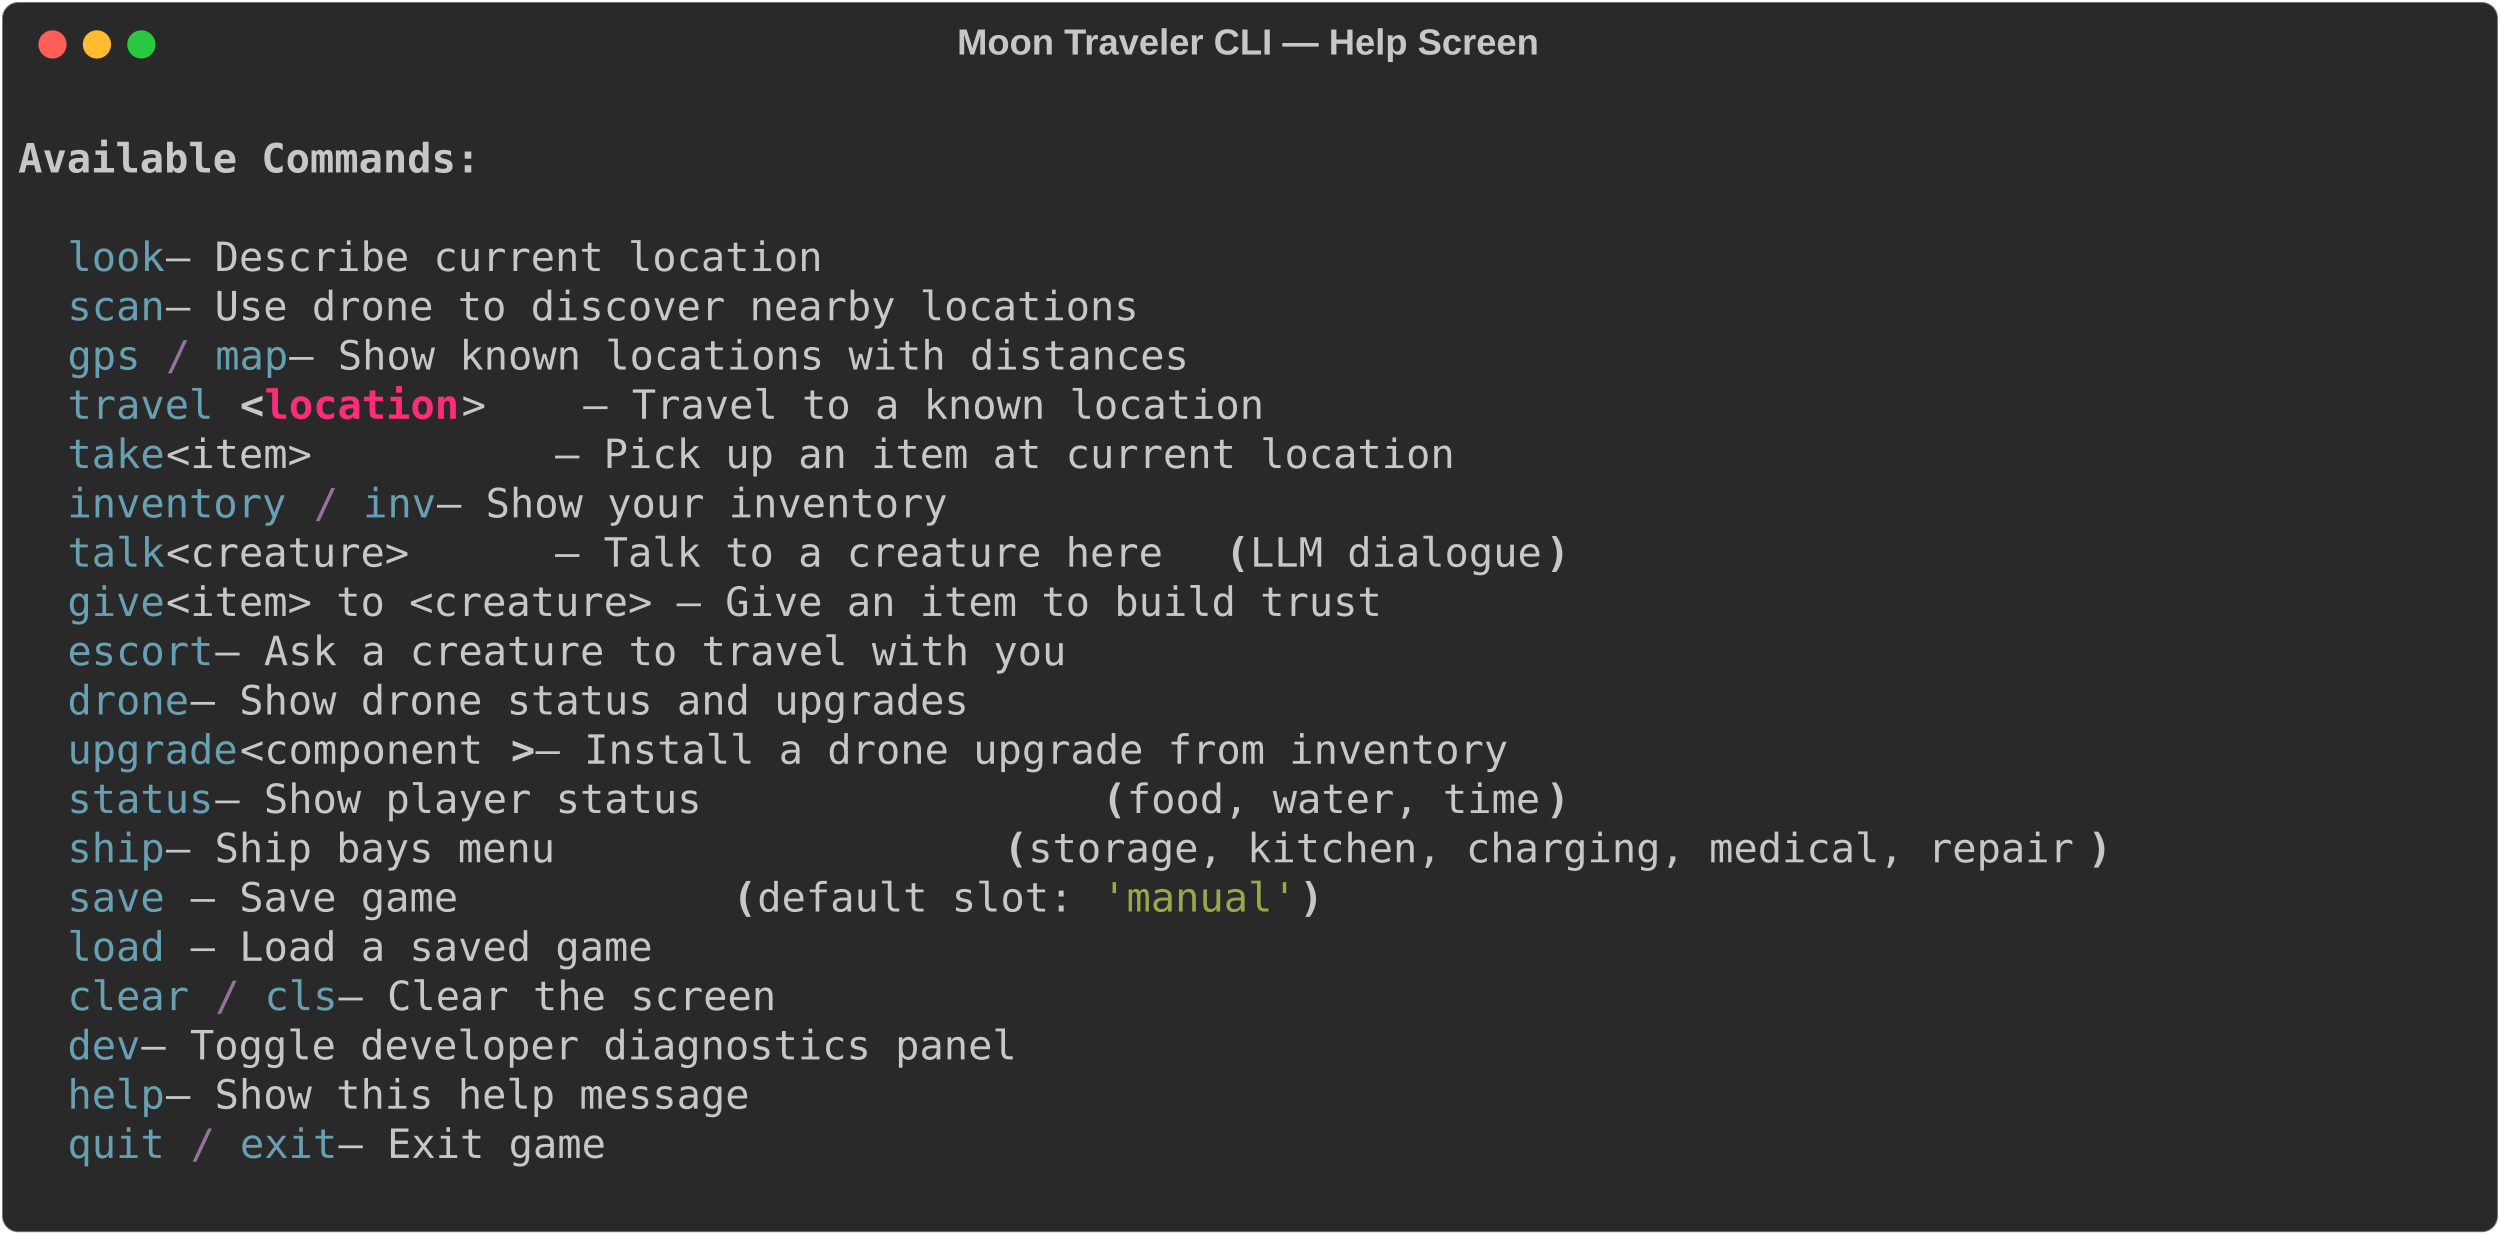
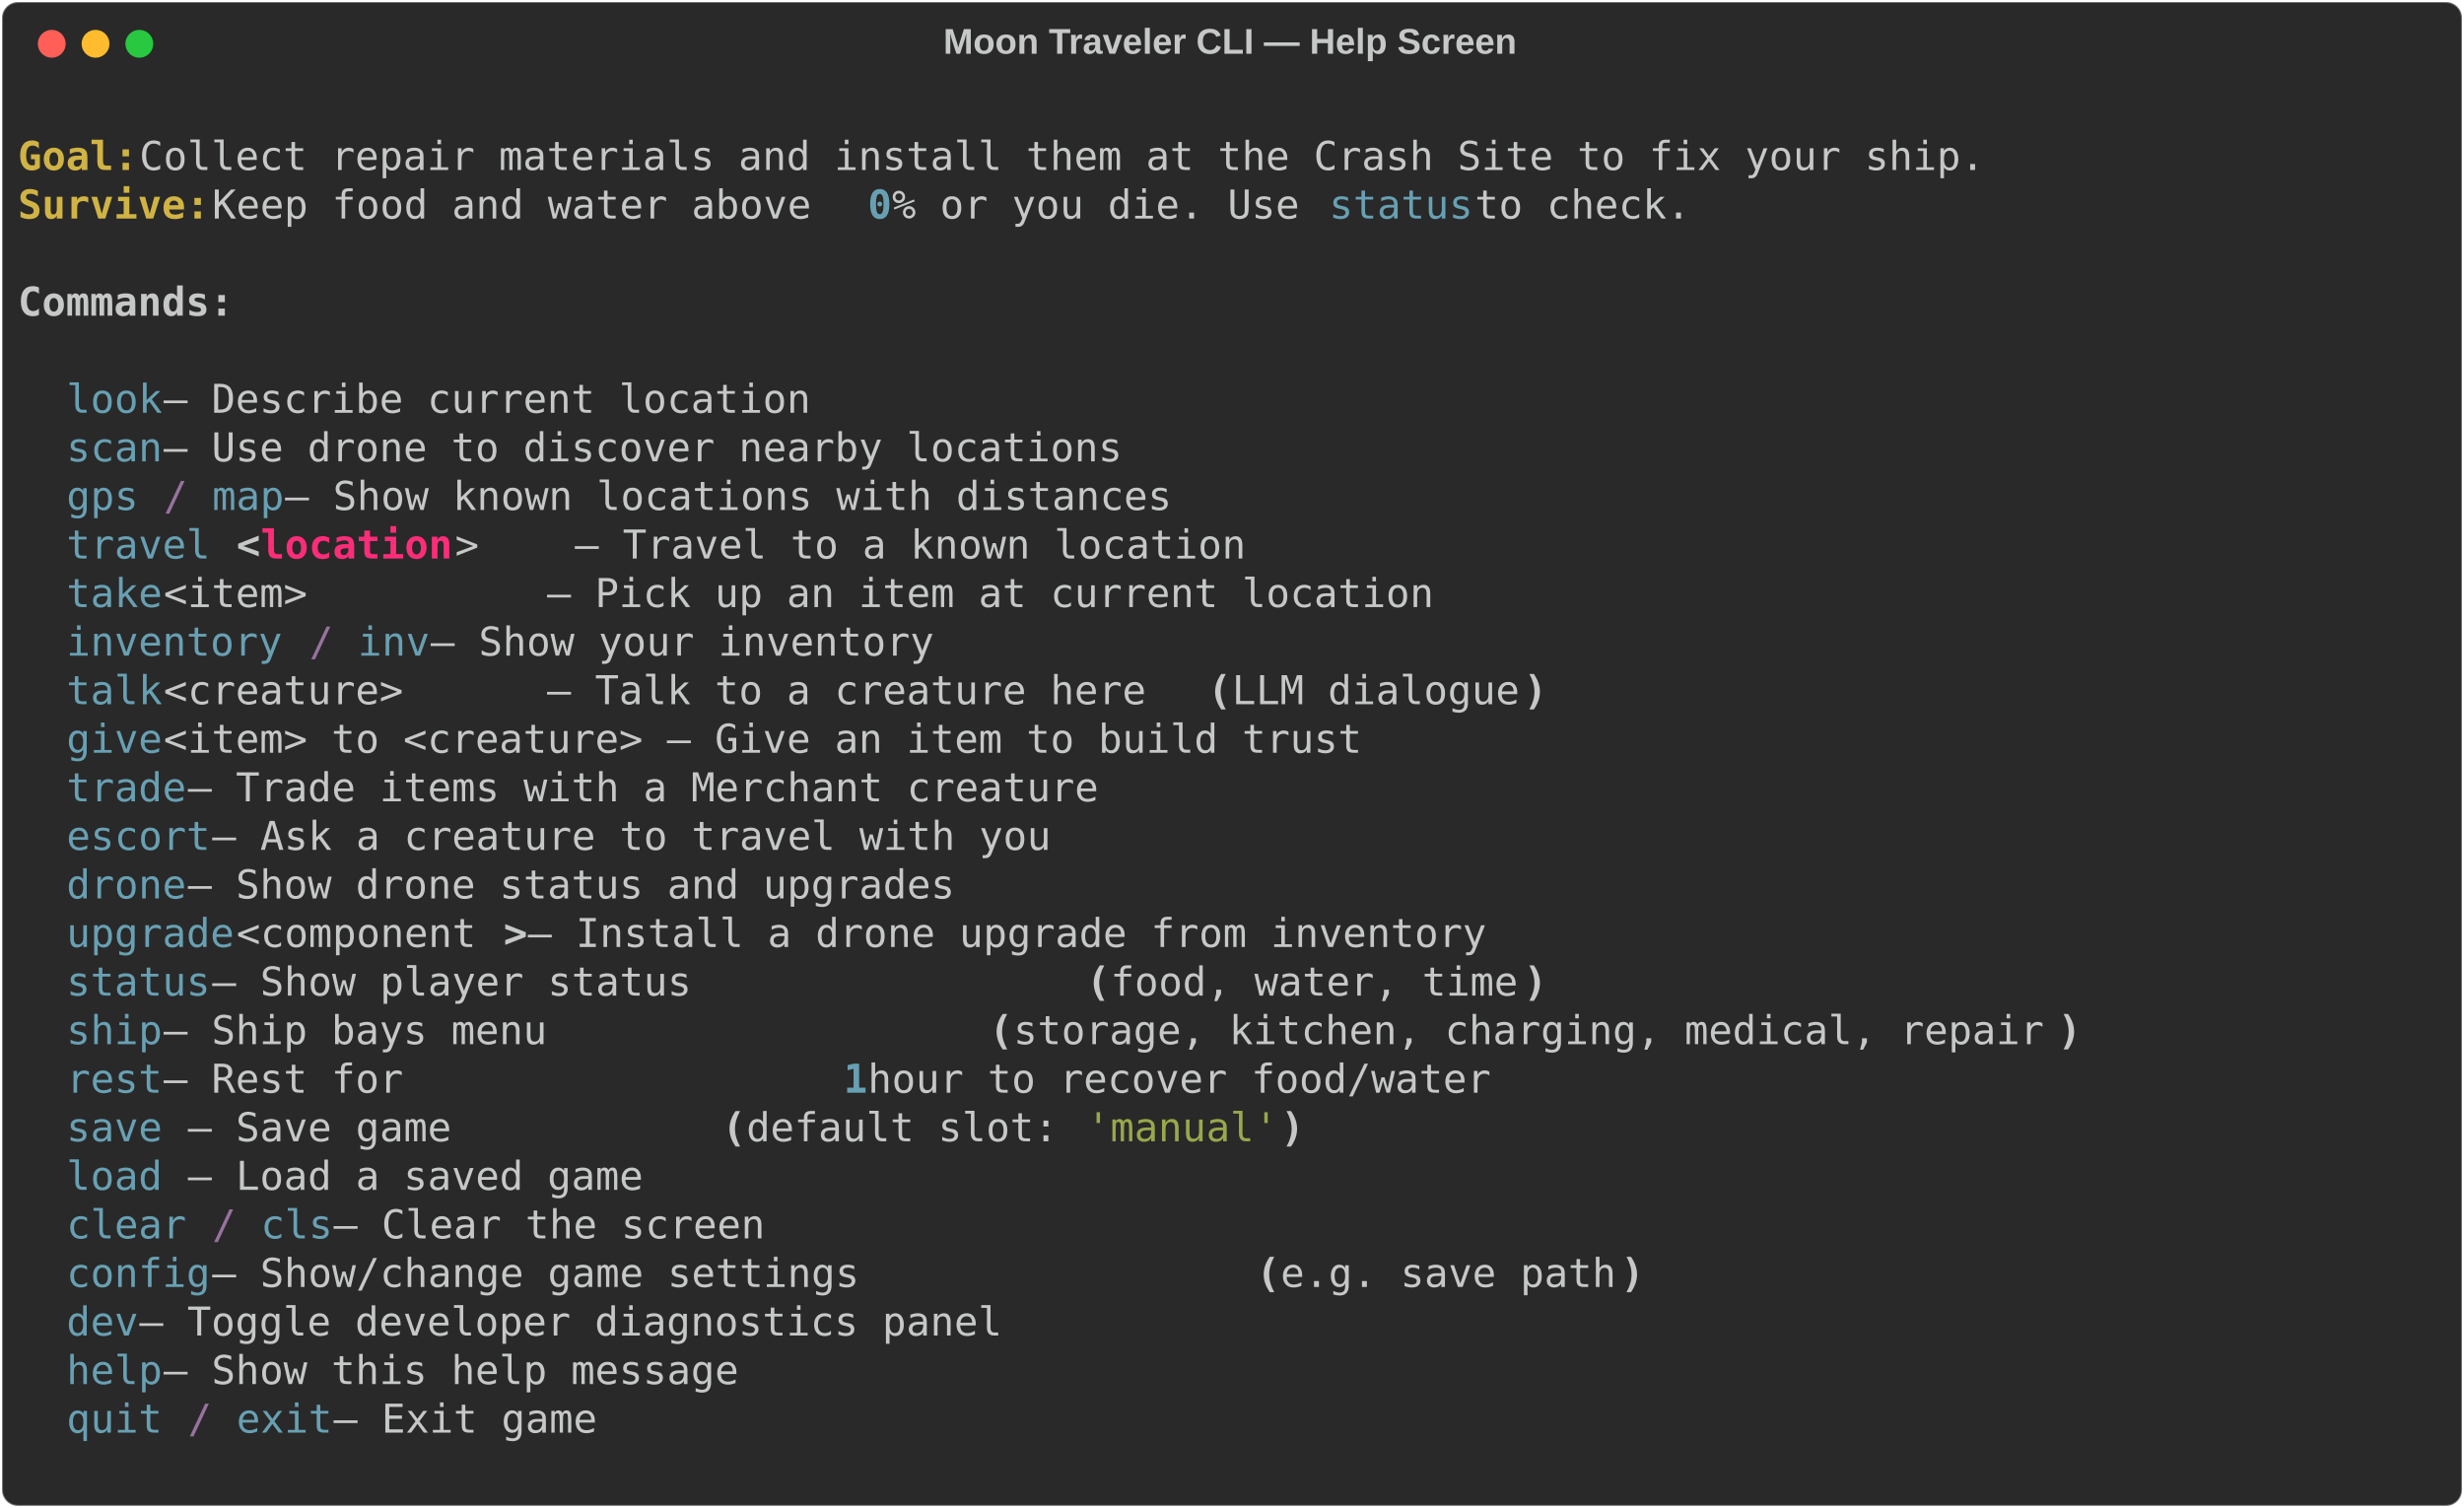
- <svg xmlns="http://www.w3.org/2000/svg" class="rich-terminal" viewBox="0 0 1238 611.2">
+ <svg xmlns="http://www.w3.org/2000/svg" class="rich-terminal" viewBox="0 0 1238 757.6">
  <style>

    @font-face {
        font-family: "Fira Code";
        src: local("FiraCode-Regular"),
                url("https://cdnjs.cloudflare.com/ajax/libs/firacode/6.2.0/woff2/FiraCode-Regular.woff2") format("woff2"),
                url("https://cdnjs.cloudflare.com/ajax/libs/firacode/6.2.0/woff/FiraCode-Regular.woff") format("woff");
        font-style: normal;
        font-weight: 400;
    }
    @font-face {
        font-family: "Fira Code";
        src: local("FiraCode-Bold"),
                url("https://cdnjs.cloudflare.com/ajax/libs/firacode/6.2.0/woff2/FiraCode-Bold.woff2") format("woff2"),
                url("https://cdnjs.cloudflare.com/ajax/libs/firacode/6.2.0/woff/FiraCode-Bold.woff") format("woff");
        font-style: bold;
        font-weight: 700;
    }

-     .terminal-2213298899-matrix {
+     .terminal-3220181721-matrix {
        font-family: Fira Code, monospace;
        font-size: 20px;
        line-height: 24.4px;
        font-variant-east-asian: full-width;
    }

-     .terminal-2213298899-title {
+     .terminal-3220181721-title {
        font-size: 18px;
        font-weight: bold;
        font-family: arial;
    }

-     .terminal-2213298899-r1 { fill: #c5c8c6 }
- .terminal-2213298899-r2 { fill: #c5c8c6;font-weight: bold }
- .terminal-2213298899-r3 { fill: #68a0b3 }
- .terminal-2213298899-r4 { fill: #98729f }
- .terminal-2213298899-r5 { fill: #ff2c7a;font-weight: bold }
- .terminal-2213298899-r6 { fill: #98a84b }
+     .terminal-3220181721-r1 { fill: #c5c8c6 }
+ .terminal-3220181721-r2 { fill: #d0b344;font-weight: bold }
+ .terminal-3220181721-r3 { fill: #68a0b3;font-weight: bold }
+ .terminal-3220181721-r4 { fill: #68a0b3 }
+ .terminal-3220181721-r5 { fill: #c5c8c6;font-weight: bold }
+ .terminal-3220181721-r6 { fill: #98729f }
+ .terminal-3220181721-r7 { fill: #ff2c7a;font-weight: bold }
+ .terminal-3220181721-r8 { fill: #98a84b }
    </style>
  <defs>
-     <clipPath id="terminal-2213298899-clip-terminal">
-       <rect x="0" y="0" width="1219.0" height="560.2" />
-     </clipPath>
-     <clipPath id="terminal-2213298899-line-0">
+     <clipPath id="terminal-3220181721-clip-terminal">
+       <rect x="0" y="0" width="1219.0" height="706.6" />
+     </clipPath>
+     <clipPath id="terminal-3220181721-line-0">
      <rect x="0" y="1.5" width="1220" height="24.65" />
    </clipPath>
-     <clipPath id="terminal-2213298899-line-1">
+     <clipPath id="terminal-3220181721-line-1">
      <rect x="0" y="25.9" width="1220" height="24.65" />
    </clipPath>
-     <clipPath id="terminal-2213298899-line-2">
+     <clipPath id="terminal-3220181721-line-2">
      <rect x="0" y="50.3" width="1220" height="24.65" />
    </clipPath>
-     <clipPath id="terminal-2213298899-line-3">
+     <clipPath id="terminal-3220181721-line-3">
      <rect x="0" y="74.7" width="1220" height="24.65" />
    </clipPath>
-     <clipPath id="terminal-2213298899-line-4">
+     <clipPath id="terminal-3220181721-line-4">
      <rect x="0" y="99.1" width="1220" height="24.65" />
    </clipPath>
-     <clipPath id="terminal-2213298899-line-5">
+     <clipPath id="terminal-3220181721-line-5">
      <rect x="0" y="123.5" width="1220" height="24.65" />
    </clipPath>
-     <clipPath id="terminal-2213298899-line-6">
+     <clipPath id="terminal-3220181721-line-6">
      <rect x="0" y="147.9" width="1220" height="24.65" />
    </clipPath>
-     <clipPath id="terminal-2213298899-line-7">
+     <clipPath id="terminal-3220181721-line-7">
      <rect x="0" y="172.3" width="1220" height="24.65" />
    </clipPath>
-     <clipPath id="terminal-2213298899-line-8">
+     <clipPath id="terminal-3220181721-line-8">
      <rect x="0" y="196.7" width="1220" height="24.65" />
    </clipPath>
-     <clipPath id="terminal-2213298899-line-9">
+     <clipPath id="terminal-3220181721-line-9">
      <rect x="0" y="221.1" width="1220" height="24.65" />
    </clipPath>
-     <clipPath id="terminal-2213298899-line-10">
+     <clipPath id="terminal-3220181721-line-10">
      <rect x="0" y="245.5" width="1220" height="24.65" />
    </clipPath>
-     <clipPath id="terminal-2213298899-line-11">
+     <clipPath id="terminal-3220181721-line-11">
      <rect x="0" y="269.9" width="1220" height="24.65" />
    </clipPath>
-     <clipPath id="terminal-2213298899-line-12">
+     <clipPath id="terminal-3220181721-line-12">
      <rect x="0" y="294.3" width="1220" height="24.65" />
    </clipPath>
-     <clipPath id="terminal-2213298899-line-13">
+     <clipPath id="terminal-3220181721-line-13">
      <rect x="0" y="318.7" width="1220" height="24.65" />
    </clipPath>
-     <clipPath id="terminal-2213298899-line-14">
+     <clipPath id="terminal-3220181721-line-14">
      <rect x="0" y="343.1" width="1220" height="24.65" />
    </clipPath>
-     <clipPath id="terminal-2213298899-line-15">
+     <clipPath id="terminal-3220181721-line-15">
      <rect x="0" y="367.5" width="1220" height="24.65" />
    </clipPath>
-     <clipPath id="terminal-2213298899-line-16">
+     <clipPath id="terminal-3220181721-line-16">
      <rect x="0" y="391.9" width="1220" height="24.65" />
    </clipPath>
-     <clipPath id="terminal-2213298899-line-17">
+     <clipPath id="terminal-3220181721-line-17">
      <rect x="0" y="416.3" width="1220" height="24.65" />
    </clipPath>
-     <clipPath id="terminal-2213298899-line-18">
+     <clipPath id="terminal-3220181721-line-18">
      <rect x="0" y="440.7" width="1220" height="24.65" />
    </clipPath>
-     <clipPath id="terminal-2213298899-line-19">
+     <clipPath id="terminal-3220181721-line-19">
      <rect x="0" y="465.1" width="1220" height="24.65" />
    </clipPath>
-     <clipPath id="terminal-2213298899-line-20">
+     <clipPath id="terminal-3220181721-line-20">
      <rect x="0" y="489.5" width="1220" height="24.65" />
    </clipPath>
-     <clipPath id="terminal-2213298899-line-21">
+     <clipPath id="terminal-3220181721-line-21">
      <rect x="0" y="513.9" width="1220" height="24.65" />
    </clipPath>
+     <clipPath id="terminal-3220181721-line-22">
+       <rect x="0" y="538.3" width="1220" height="24.65" />
+     </clipPath>
+     <clipPath id="terminal-3220181721-line-23">
+       <rect x="0" y="562.7" width="1220" height="24.65" />
+     </clipPath>
+     <clipPath id="terminal-3220181721-line-24">
+       <rect x="0" y="587.1" width="1220" height="24.65" />
+     </clipPath>
+     <clipPath id="terminal-3220181721-line-25">
+       <rect x="0" y="611.5" width="1220" height="24.65" />
+     </clipPath>
+     <clipPath id="terminal-3220181721-line-26">
+       <rect x="0" y="635.9" width="1220" height="24.65" />
+     </clipPath>
+     <clipPath id="terminal-3220181721-line-27">
+       <rect x="0" y="660.3" width="1220" height="24.65" />
+     </clipPath>
  </defs>
-   <rect fill="#292929" stroke="rgba(255,255,255,0.35)" stroke-width="1" x="1" y="1" width="1236" height="609.2" rx="8" />
-   <text class="terminal-2213298899-title" fill="#c5c8c6" text-anchor="middle" x="618" y="27">Moon Traveler CLI — Help Screen</text>
+   <rect fill="#292929" stroke="rgba(255,255,255,0.35)" stroke-width="1" x="1" y="1" width="1236" height="755.6" rx="8" />
+   <text class="terminal-3220181721-title" fill="#c5c8c6" text-anchor="middle" x="618" y="27">Moon Traveler CLI — Help Screen</text>
  <g transform="translate(26,22)">
    <circle cx="0" cy="0" r="7" fill="#ff5f57" />
    <circle cx="22" cy="0" r="7" fill="#febc2e" />
    <circle cx="44" cy="0" r="7" fill="#28c840" />
  </g>
-   <g transform="translate(9, 41)" clip-path="url(#terminal-2213298899-clip-terminal)">
-     <g class="terminal-2213298899-matrix">
-       <text class="terminal-2213298899-r1" x="1220" y="20" textLength="12.2" clip-path="url(#terminal-2213298899-line-0)">
- </text>
-       <text class="terminal-2213298899-r2" x="0" y="44.4" textLength="231.8" clip-path="url(#terminal-2213298899-line-1)">Available Commands:</text>
-       <text class="terminal-2213298899-r1" x="1220" y="44.4" textLength="12.2" clip-path="url(#terminal-2213298899-line-1)">
- </text>
-       <text class="terminal-2213298899-r1" x="1220" y="68.8" textLength="12.2" clip-path="url(#terminal-2213298899-line-2)">
- </text>
-       <text class="terminal-2213298899-r3" x="24.4" y="93.2" textLength="48.8" clip-path="url(#terminal-2213298899-line-3)">look</text>
-       <text class="terminal-2213298899-r1" x="73.2" y="93.2" textLength="536.8" clip-path="url(#terminal-2213298899-line-3)">                 — Describe current location</text>
-       <text class="terminal-2213298899-r1" x="1220" y="93.2" textLength="12.2" clip-path="url(#terminal-2213298899-line-3)">
- </text>
-       <text class="terminal-2213298899-r3" x="24.4" y="117.6" textLength="48.8" clip-path="url(#terminal-2213298899-line-4)">scan</text>
-       <text class="terminal-2213298899-r1" x="73.2" y="117.6" textLength="695.4" clip-path="url(#terminal-2213298899-line-4)">                 — Use drone to discover nearby locations</text>
-       <text class="terminal-2213298899-r1" x="1220" y="117.6" textLength="12.2" clip-path="url(#terminal-2213298899-line-4)">
- </text>
-       <text class="terminal-2213298899-r3" x="24.4" y="142" textLength="36.6" clip-path="url(#terminal-2213298899-line-5)">gps</text>
-       <text class="terminal-2213298899-r4" x="73.2" y="142" textLength="12.2" clip-path="url(#terminal-2213298899-line-5)">/</text>
-       <text class="terminal-2213298899-r3" x="97.6" y="142" textLength="36.6" clip-path="url(#terminal-2213298899-line-5)">map</text>
-       <text class="terminal-2213298899-r1" x="134.2" y="142" textLength="610" clip-path="url(#terminal-2213298899-line-5)">             — Show known locations with distances</text>
-       <text class="terminal-2213298899-r1" x="1220" y="142" textLength="12.2" clip-path="url(#terminal-2213298899-line-5)">
- </text>
-       <text class="terminal-2213298899-r3" x="24.4" y="166.4" textLength="73.2" clip-path="url(#terminal-2213298899-line-6)">travel</text>
-       <text class="terminal-2213298899-r2" x="109.8" y="166.4" textLength="12.2" clip-path="url(#terminal-2213298899-line-6)">&lt;</text>
-       <text class="terminal-2213298899-r5" x="122" y="166.4" textLength="97.6" clip-path="url(#terminal-2213298899-line-6)">location</text>
-       <text class="terminal-2213298899-r1" x="219.6" y="166.4" textLength="402.6" clip-path="url(#terminal-2213298899-line-6)">&gt;    — Travel to a known location</text>
-       <text class="terminal-2213298899-r1" x="1220" y="166.4" textLength="12.2" clip-path="url(#terminal-2213298899-line-6)">
- </text>
-       <text class="terminal-2213298899-r3" x="24.4" y="190.8" textLength="48.8" clip-path="url(#terminal-2213298899-line-7)">take</text>
-       <text class="terminal-2213298899-r1" x="73.2" y="190.8" textLength="658.8" clip-path="url(#terminal-2213298899-line-7)"> &lt;item&gt;          — Pick up an item at current location</text>
-       <text class="terminal-2213298899-r1" x="1220" y="190.8" textLength="12.2" clip-path="url(#terminal-2213298899-line-7)">
- </text>
-       <text class="terminal-2213298899-r3" x="24.4" y="215.2" textLength="109.8" clip-path="url(#terminal-2213298899-line-8)">inventory</text>
-       <text class="terminal-2213298899-r4" x="146.4" y="215.2" textLength="12.2" clip-path="url(#terminal-2213298899-line-8)">/</text>
-       <text class="terminal-2213298899-r3" x="170.8" y="215.2" textLength="36.6" clip-path="url(#terminal-2213298899-line-8)">inv</text>
-       <text class="terminal-2213298899-r1" x="207.4" y="215.2" textLength="341.6" clip-path="url(#terminal-2213298899-line-8)">       — Show your inventory</text>
-       <text class="terminal-2213298899-r1" x="1220" y="215.2" textLength="12.2" clip-path="url(#terminal-2213298899-line-8)">
- </text>
-       <text class="terminal-2213298899-r3" x="24.4" y="239.6" textLength="48.8" clip-path="url(#terminal-2213298899-line-9)">talk</text>
-       <text class="terminal-2213298899-r1" x="73.2" y="239.6" textLength="524.6" clip-path="url(#terminal-2213298899-line-9)"> &lt;creature&gt;      — Talk to a creature here </text>
-       <text class="terminal-2213298899-r2" x="597.8" y="239.6" textLength="12.2" clip-path="url(#terminal-2213298899-line-9)">(</text>
-       <text class="terminal-2213298899-r1" x="610" y="239.6" textLength="146.4" clip-path="url(#terminal-2213298899-line-9)">LLM dialogue</text>
-       <text class="terminal-2213298899-r2" x="756.4" y="239.6" textLength="12.2" clip-path="url(#terminal-2213298899-line-9)">)</text>
-       <text class="terminal-2213298899-r1" x="1220" y="239.6" textLength="12.2" clip-path="url(#terminal-2213298899-line-9)">
- </text>
-       <text class="terminal-2213298899-r3" x="24.4" y="264" textLength="48.8" clip-path="url(#terminal-2213298899-line-10)">give</text>
-       <text class="terminal-2213298899-r1" x="73.2" y="264" textLength="622.2" clip-path="url(#terminal-2213298899-line-10)"> &lt;item&gt; to &lt;creature&gt; — Give an item to build trust</text>
-       <text class="terminal-2213298899-r1" x="1220" y="264" textLength="12.2" clip-path="url(#terminal-2213298899-line-10)">
- </text>
-       <text class="terminal-2213298899-r3" x="24.4" y="288.4" textLength="73.2" clip-path="url(#terminal-2213298899-line-11)">escort</text>
-       <text class="terminal-2213298899-r1" x="97.6" y="288.4" textLength="610" clip-path="url(#terminal-2213298899-line-11)">               — Ask a creature to travel with you</text>
-       <text class="terminal-2213298899-r1" x="1220" y="288.4" textLength="12.2" clip-path="url(#terminal-2213298899-line-11)">
- </text>
-       <text class="terminal-2213298899-r3" x="24.4" y="312.8" textLength="61" clip-path="url(#terminal-2213298899-line-12)">drone</text>
-       <text class="terminal-2213298899-r1" x="85.4" y="312.8" textLength="585.6" clip-path="url(#terminal-2213298899-line-12)">                — Show drone status and upgrades</text>
-       <text class="terminal-2213298899-r1" x="1220" y="312.8" textLength="12.2" clip-path="url(#terminal-2213298899-line-12)">
- </text>
-       <text class="terminal-2213298899-r3" x="24.4" y="337.2" textLength="85.4" clip-path="url(#terminal-2213298899-line-13)">upgrade</text>
-       <text class="terminal-2213298899-r1" x="109.8" y="337.2" textLength="134.2" clip-path="url(#terminal-2213298899-line-13)"> &lt;component</text>
-       <text class="terminal-2213298899-r2" x="244" y="337.2" textLength="12.2" clip-path="url(#terminal-2213298899-line-13)">&gt;</text>
-       <text class="terminal-2213298899-r1" x="256.2" y="337.2" textLength="512.4" clip-path="url(#terminal-2213298899-line-13)">  — Install a drone upgrade from inventory</text>
-       <text class="terminal-2213298899-r1" x="1220" y="337.2" textLength="12.2" clip-path="url(#terminal-2213298899-line-13)">
- </text>
-       <text class="terminal-2213298899-r3" x="24.4" y="361.6" textLength="73.2" clip-path="url(#terminal-2213298899-line-14)">status</text>
-       <text class="terminal-2213298899-r1" x="97.6" y="361.6" textLength="439.2" clip-path="url(#terminal-2213298899-line-14)">               — Show player status </text>
-       <text class="terminal-2213298899-r2" x="536.8" y="361.6" textLength="12.2" clip-path="url(#terminal-2213298899-line-14)">(</text>
-       <text class="terminal-2213298899-r1" x="549" y="361.6" textLength="207.4" clip-path="url(#terminal-2213298899-line-14)">food, water, time</text>
-       <text class="terminal-2213298899-r2" x="756.4" y="361.6" textLength="12.2" clip-path="url(#terminal-2213298899-line-14)">)</text>
-       <text class="terminal-2213298899-r1" x="1220" y="361.6" textLength="12.2" clip-path="url(#terminal-2213298899-line-14)">
- </text>
-       <text class="terminal-2213298899-r3" x="24.4" y="386" textLength="48.8" clip-path="url(#terminal-2213298899-line-15)">ship</text>
-       <text class="terminal-2213298899-r1" x="73.2" y="386" textLength="414.8" clip-path="url(#terminal-2213298899-line-15)">                 — Ship bays menu </text>
-       <text class="terminal-2213298899-r2" x="488" y="386" textLength="12.2" clip-path="url(#terminal-2213298899-line-15)">(</text>
-       <text class="terminal-2213298899-r1" x="500.2" y="386" textLength="524.6" clip-path="url(#terminal-2213298899-line-15)">storage, kitchen, charging, medical, repair</text>
-       <text class="terminal-2213298899-r2" x="1024.8" y="386" textLength="12.2" clip-path="url(#terminal-2213298899-line-15)">)</text>
-       <text class="terminal-2213298899-r1" x="1220" y="386" textLength="12.2" clip-path="url(#terminal-2213298899-line-15)">
- </text>
-       <text class="terminal-2213298899-r3" x="24.4" y="410.4" textLength="48.8" clip-path="url(#terminal-2213298899-line-16)">save</text>
-       <text class="terminal-2213298899-r1" x="85.4" y="410.4" textLength="268.4" clip-path="url(#terminal-2213298899-line-16)">          — Save game </text>
-       <text class="terminal-2213298899-r2" x="353.8" y="410.4" textLength="12.2" clip-path="url(#terminal-2213298899-line-16)">(</text>
-       <text class="terminal-2213298899-r1" x="366" y="410.4" textLength="170.8" clip-path="url(#terminal-2213298899-line-16)">default slot: </text>
-       <text class="terminal-2213298899-r6" x="536.8" y="410.4" textLength="97.6" clip-path="url(#terminal-2213298899-line-16)">'manual'</text>
-       <text class="terminal-2213298899-r2" x="634.4" y="410.4" textLength="12.2" clip-path="url(#terminal-2213298899-line-16)">)</text>
-       <text class="terminal-2213298899-r1" x="1220" y="410.4" textLength="12.2" clip-path="url(#terminal-2213298899-line-16)">
- </text>
-       <text class="terminal-2213298899-r3" x="24.4" y="434.8" textLength="48.8" clip-path="url(#terminal-2213298899-line-17)">load</text>
-       <text class="terminal-2213298899-r1" x="85.4" y="434.8" textLength="353.8" clip-path="url(#terminal-2213298899-line-17)">          — Load a saved game</text>
-       <text class="terminal-2213298899-r1" x="1220" y="434.8" textLength="12.2" clip-path="url(#terminal-2213298899-line-17)">
- </text>
-       <text class="terminal-2213298899-r3" x="24.4" y="459.2" textLength="61" clip-path="url(#terminal-2213298899-line-18)">clear</text>
-       <text class="terminal-2213298899-r4" x="97.6" y="459.2" textLength="12.2" clip-path="url(#terminal-2213298899-line-18)">/</text>
-       <text class="terminal-2213298899-r3" x="122" y="459.2" textLength="36.6" clip-path="url(#terminal-2213298899-line-18)">cls</text>
-       <text class="terminal-2213298899-r1" x="158.6" y="459.2" textLength="341.6" clip-path="url(#terminal-2213298899-line-18)">          — Clear the screen</text>
-       <text class="terminal-2213298899-r1" x="1220" y="459.2" textLength="12.2" clip-path="url(#terminal-2213298899-line-18)">
- </text>
-       <text class="terminal-2213298899-r3" x="24.4" y="483.6" textLength="36.6" clip-path="url(#terminal-2213298899-line-19)">dev</text>
-       <text class="terminal-2213298899-r1" x="61" y="483.6" textLength="658.8" clip-path="url(#terminal-2213298899-line-19)">                  — Toggle developer diagnostics panel</text>
-       <text class="terminal-2213298899-r1" x="1220" y="483.6" textLength="12.2" clip-path="url(#terminal-2213298899-line-19)">
- </text>
-       <text class="terminal-2213298899-r3" x="24.4" y="508" textLength="48.8" clip-path="url(#terminal-2213298899-line-20)">help</text>
-       <text class="terminal-2213298899-r1" x="73.2" y="508" textLength="500.2" clip-path="url(#terminal-2213298899-line-20)">                 — Show this help message</text>
-       <text class="terminal-2213298899-r1" x="1220" y="508" textLength="12.2" clip-path="url(#terminal-2213298899-line-20)">
- </text>
-       <text class="terminal-2213298899-r3" x="24.4" y="532.4" textLength="48.8" clip-path="url(#terminal-2213298899-line-21)">quit</text>
-       <text class="terminal-2213298899-r4" x="85.4" y="532.4" textLength="12.2" clip-path="url(#terminal-2213298899-line-21)">/</text>
-       <text class="terminal-2213298899-r3" x="109.8" y="532.4" textLength="48.8" clip-path="url(#terminal-2213298899-line-21)">exit</text>
-       <text class="terminal-2213298899-r1" x="158.6" y="532.4" textLength="268.4" clip-path="url(#terminal-2213298899-line-21)">           — Exit game</text>
-       <text class="terminal-2213298899-r1" x="1220" y="532.4" textLength="12.2" clip-path="url(#terminal-2213298899-line-21)">
- </text>
-       <text class="terminal-2213298899-r1" x="1220" y="556.8" textLength="12.2" clip-path="url(#terminal-2213298899-line-22)">
+   <g transform="translate(9, 41)" clip-path="url(#terminal-3220181721-clip-terminal)">
+     <g class="terminal-3220181721-matrix">
+       <text class="terminal-3220181721-r1" x="1220" y="20" textLength="12.2" clip-path="url(#terminal-3220181721-line-0)">
+ </text>
+       <text class="terminal-3220181721-r2" x="0" y="44.4" textLength="61" clip-path="url(#terminal-3220181721-line-1)">Goal:</text>
+       <text class="terminal-3220181721-r1" x="61" y="44.4" textLength="951.6" clip-path="url(#terminal-3220181721-line-1)"> Collect repair materials and install them at the Crash Site to fix your ship.</text>
+       <text class="terminal-3220181721-r1" x="1220" y="44.4" textLength="12.2" clip-path="url(#terminal-3220181721-line-1)">
+ </text>
+       <text class="terminal-3220181721-r2" x="0" y="68.8" textLength="97.6" clip-path="url(#terminal-3220181721-line-2)">Survive:</text>
+       <text class="terminal-3220181721-r1" x="97.6" y="68.8" textLength="329.4" clip-path="url(#terminal-3220181721-line-2)"> Keep food and water above </text>
+       <text class="terminal-3220181721-r3" x="427" y="68.8" textLength="12.2" clip-path="url(#terminal-3220181721-line-2)">0</text>
+       <text class="terminal-3220181721-r1" x="439.2" y="68.8" textLength="219.6" clip-path="url(#terminal-3220181721-line-2)">% or you die. Use </text>
+       <text class="terminal-3220181721-r4" x="658.8" y="68.8" textLength="73.2" clip-path="url(#terminal-3220181721-line-2)">status</text>
+       <text class="terminal-3220181721-r1" x="732" y="68.8" textLength="122" clip-path="url(#terminal-3220181721-line-2)"> to check.</text>
+       <text class="terminal-3220181721-r1" x="1220" y="68.8" textLength="12.2" clip-path="url(#terminal-3220181721-line-2)">
+ </text>
+       <text class="terminal-3220181721-r1" x="1220" y="93.2" textLength="12.2" clip-path="url(#terminal-3220181721-line-3)">
+ </text>
+       <text class="terminal-3220181721-r5" x="0" y="117.6" textLength="109.8" clip-path="url(#terminal-3220181721-line-4)">Commands:</text>
+       <text class="terminal-3220181721-r1" x="1220" y="117.6" textLength="12.2" clip-path="url(#terminal-3220181721-line-4)">
+ </text>
+       <text class="terminal-3220181721-r1" x="1220" y="142" textLength="12.2" clip-path="url(#terminal-3220181721-line-5)">
+ </text>
+       <text class="terminal-3220181721-r4" x="24.4" y="166.4" textLength="48.8" clip-path="url(#terminal-3220181721-line-6)">look</text>
+       <text class="terminal-3220181721-r1" x="73.2" y="166.4" textLength="536.8" clip-path="url(#terminal-3220181721-line-6)">                 — Describe current location</text>
+       <text class="terminal-3220181721-r1" x="1220" y="166.4" textLength="12.2" clip-path="url(#terminal-3220181721-line-6)">
+ </text>
+       <text class="terminal-3220181721-r4" x="24.4" y="190.8" textLength="48.8" clip-path="url(#terminal-3220181721-line-7)">scan</text>
+       <text class="terminal-3220181721-r1" x="73.2" y="190.8" textLength="695.4" clip-path="url(#terminal-3220181721-line-7)">                 — Use drone to discover nearby locations</text>
+       <text class="terminal-3220181721-r1" x="1220" y="190.8" textLength="12.2" clip-path="url(#terminal-3220181721-line-7)">
+ </text>
+       <text class="terminal-3220181721-r4" x="24.4" y="215.2" textLength="36.6" clip-path="url(#terminal-3220181721-line-8)">gps</text>
+       <text class="terminal-3220181721-r6" x="73.2" y="215.2" textLength="12.2" clip-path="url(#terminal-3220181721-line-8)">/</text>
+       <text class="terminal-3220181721-r4" x="97.6" y="215.2" textLength="36.6" clip-path="url(#terminal-3220181721-line-8)">map</text>
+       <text class="terminal-3220181721-r1" x="134.2" y="215.2" textLength="610" clip-path="url(#terminal-3220181721-line-8)">             — Show known locations with distances</text>
+       <text class="terminal-3220181721-r1" x="1220" y="215.2" textLength="12.2" clip-path="url(#terminal-3220181721-line-8)">
+ </text>
+       <text class="terminal-3220181721-r4" x="24.4" y="239.6" textLength="73.2" clip-path="url(#terminal-3220181721-line-9)">travel</text>
+       <text class="terminal-3220181721-r5" x="109.8" y="239.6" textLength="12.2" clip-path="url(#terminal-3220181721-line-9)">&lt;</text>
+       <text class="terminal-3220181721-r7" x="122" y="239.6" textLength="97.6" clip-path="url(#terminal-3220181721-line-9)">location</text>
+       <text class="terminal-3220181721-r1" x="219.6" y="239.6" textLength="402.6" clip-path="url(#terminal-3220181721-line-9)">&gt;    — Travel to a known location</text>
+       <text class="terminal-3220181721-r1" x="1220" y="239.6" textLength="12.2" clip-path="url(#terminal-3220181721-line-9)">
+ </text>
+       <text class="terminal-3220181721-r4" x="24.4" y="264" textLength="48.8" clip-path="url(#terminal-3220181721-line-10)">take</text>
+       <text class="terminal-3220181721-r1" x="73.2" y="264" textLength="658.8" clip-path="url(#terminal-3220181721-line-10)"> &lt;item&gt;          — Pick up an item at current location</text>
+       <text class="terminal-3220181721-r1" x="1220" y="264" textLength="12.2" clip-path="url(#terminal-3220181721-line-10)">
+ </text>
+       <text class="terminal-3220181721-r4" x="24.4" y="288.4" textLength="109.8" clip-path="url(#terminal-3220181721-line-11)">inventory</text>
+       <text class="terminal-3220181721-r6" x="146.4" y="288.4" textLength="12.2" clip-path="url(#terminal-3220181721-line-11)">/</text>
+       <text class="terminal-3220181721-r4" x="170.8" y="288.4" textLength="36.6" clip-path="url(#terminal-3220181721-line-11)">inv</text>
+       <text class="terminal-3220181721-r1" x="207.4" y="288.4" textLength="341.6" clip-path="url(#terminal-3220181721-line-11)">       — Show your inventory</text>
+       <text class="terminal-3220181721-r1" x="1220" y="288.4" textLength="12.2" clip-path="url(#terminal-3220181721-line-11)">
+ </text>
+       <text class="terminal-3220181721-r4" x="24.4" y="312.8" textLength="48.8" clip-path="url(#terminal-3220181721-line-12)">talk</text>
+       <text class="terminal-3220181721-r1" x="73.2" y="312.8" textLength="524.6" clip-path="url(#terminal-3220181721-line-12)"> &lt;creature&gt;      — Talk to a creature here </text>
+       <text class="terminal-3220181721-r5" x="597.8" y="312.8" textLength="12.2" clip-path="url(#terminal-3220181721-line-12)">(</text>
+       <text class="terminal-3220181721-r1" x="610" y="312.8" textLength="146.4" clip-path="url(#terminal-3220181721-line-12)">LLM dialogue</text>
+       <text class="terminal-3220181721-r5" x="756.4" y="312.8" textLength="12.2" clip-path="url(#terminal-3220181721-line-12)">)</text>
+       <text class="terminal-3220181721-r1" x="1220" y="312.8" textLength="12.2" clip-path="url(#terminal-3220181721-line-12)">
+ </text>
+       <text class="terminal-3220181721-r4" x="24.4" y="337.2" textLength="48.8" clip-path="url(#terminal-3220181721-line-13)">give</text>
+       <text class="terminal-3220181721-r1" x="73.2" y="337.2" textLength="622.2" clip-path="url(#terminal-3220181721-line-13)"> &lt;item&gt; to &lt;creature&gt; — Give an item to build trust</text>
+       <text class="terminal-3220181721-r1" x="1220" y="337.2" textLength="12.2" clip-path="url(#terminal-3220181721-line-13)">
+ </text>
+       <text class="terminal-3220181721-r4" x="24.4" y="361.6" textLength="61" clip-path="url(#terminal-3220181721-line-14)">trade</text>
+       <text class="terminal-3220181721-r1" x="85.4" y="361.6" textLength="658.8" clip-path="url(#terminal-3220181721-line-14)">                — Trade items with a Merchant creature</text>
+       <text class="terminal-3220181721-r1" x="1220" y="361.6" textLength="12.2" clip-path="url(#terminal-3220181721-line-14)">
+ </text>
+       <text class="terminal-3220181721-r4" x="24.4" y="386" textLength="73.2" clip-path="url(#terminal-3220181721-line-15)">escort</text>
+       <text class="terminal-3220181721-r1" x="97.6" y="386" textLength="610" clip-path="url(#terminal-3220181721-line-15)">               — Ask a creature to travel with you</text>
+       <text class="terminal-3220181721-r1" x="1220" y="386" textLength="12.2" clip-path="url(#terminal-3220181721-line-15)">
+ </text>
+       <text class="terminal-3220181721-r4" x="24.4" y="410.4" textLength="61" clip-path="url(#terminal-3220181721-line-16)">drone</text>
+       <text class="terminal-3220181721-r1" x="85.4" y="410.4" textLength="585.6" clip-path="url(#terminal-3220181721-line-16)">                — Show drone status and upgrades</text>
+       <text class="terminal-3220181721-r1" x="1220" y="410.4" textLength="12.2" clip-path="url(#terminal-3220181721-line-16)">
+ </text>
+       <text class="terminal-3220181721-r4" x="24.4" y="434.8" textLength="85.4" clip-path="url(#terminal-3220181721-line-17)">upgrade</text>
+       <text class="terminal-3220181721-r1" x="109.8" y="434.8" textLength="134.2" clip-path="url(#terminal-3220181721-line-17)"> &lt;component</text>
+       <text class="terminal-3220181721-r5" x="244" y="434.8" textLength="12.2" clip-path="url(#terminal-3220181721-line-17)">&gt;</text>
+       <text class="terminal-3220181721-r1" x="256.2" y="434.8" textLength="512.4" clip-path="url(#terminal-3220181721-line-17)">  — Install a drone upgrade from inventory</text>
+       <text class="terminal-3220181721-r1" x="1220" y="434.8" textLength="12.2" clip-path="url(#terminal-3220181721-line-17)">
+ </text>
+       <text class="terminal-3220181721-r4" x="24.4" y="459.2" textLength="73.2" clip-path="url(#terminal-3220181721-line-18)">status</text>
+       <text class="terminal-3220181721-r1" x="97.6" y="459.2" textLength="439.2" clip-path="url(#terminal-3220181721-line-18)">               — Show player status </text>
+       <text class="terminal-3220181721-r5" x="536.8" y="459.2" textLength="12.2" clip-path="url(#terminal-3220181721-line-18)">(</text>
+       <text class="terminal-3220181721-r1" x="549" y="459.2" textLength="207.4" clip-path="url(#terminal-3220181721-line-18)">food, water, time</text>
+       <text class="terminal-3220181721-r5" x="756.4" y="459.2" textLength="12.2" clip-path="url(#terminal-3220181721-line-18)">)</text>
+       <text class="terminal-3220181721-r1" x="1220" y="459.2" textLength="12.2" clip-path="url(#terminal-3220181721-line-18)">
+ </text>
+       <text class="terminal-3220181721-r4" x="24.4" y="483.6" textLength="48.8" clip-path="url(#terminal-3220181721-line-19)">ship</text>
+       <text class="terminal-3220181721-r1" x="73.2" y="483.6" textLength="414.8" clip-path="url(#terminal-3220181721-line-19)">                 — Ship bays menu </text>
+       <text class="terminal-3220181721-r5" x="488" y="483.6" textLength="12.2" clip-path="url(#terminal-3220181721-line-19)">(</text>
+       <text class="terminal-3220181721-r1" x="500.2" y="483.6" textLength="524.6" clip-path="url(#terminal-3220181721-line-19)">storage, kitchen, charging, medical, repair</text>
+       <text class="terminal-3220181721-r5" x="1024.8" y="483.6" textLength="12.2" clip-path="url(#terminal-3220181721-line-19)">)</text>
+       <text class="terminal-3220181721-r1" x="1220" y="483.6" textLength="12.2" clip-path="url(#terminal-3220181721-line-19)">
+ </text>
+       <text class="terminal-3220181721-r4" x="24.4" y="508" textLength="48.8" clip-path="url(#terminal-3220181721-line-20)">rest</text>
+       <text class="terminal-3220181721-r1" x="73.2" y="508" textLength="341.6" clip-path="url(#terminal-3220181721-line-20)">                 — Rest for </text>
+       <text class="terminal-3220181721-r3" x="414.8" y="508" textLength="12.2" clip-path="url(#terminal-3220181721-line-20)">1</text>
+       <text class="terminal-3220181721-r1" x="427" y="508" textLength="329.4" clip-path="url(#terminal-3220181721-line-20)"> hour to recover food/water</text>
+       <text class="terminal-3220181721-r1" x="1220" y="508" textLength="12.2" clip-path="url(#terminal-3220181721-line-20)">
+ </text>
+       <text class="terminal-3220181721-r4" x="24.4" y="532.4" textLength="48.8" clip-path="url(#terminal-3220181721-line-21)">save</text>
+       <text class="terminal-3220181721-r1" x="85.4" y="532.4" textLength="268.4" clip-path="url(#terminal-3220181721-line-21)">          — Save game </text>
+       <text class="terminal-3220181721-r5" x="353.8" y="532.4" textLength="12.2" clip-path="url(#terminal-3220181721-line-21)">(</text>
+       <text class="terminal-3220181721-r1" x="366" y="532.4" textLength="170.8" clip-path="url(#terminal-3220181721-line-21)">default slot: </text>
+       <text class="terminal-3220181721-r8" x="536.8" y="532.4" textLength="97.6" clip-path="url(#terminal-3220181721-line-21)">'manual'</text>
+       <text class="terminal-3220181721-r5" x="634.4" y="532.4" textLength="12.2" clip-path="url(#terminal-3220181721-line-21)">)</text>
+       <text class="terminal-3220181721-r1" x="1220" y="532.4" textLength="12.2" clip-path="url(#terminal-3220181721-line-21)">
+ </text>
+       <text class="terminal-3220181721-r4" x="24.4" y="556.8" textLength="48.8" clip-path="url(#terminal-3220181721-line-22)">load</text>
+       <text class="terminal-3220181721-r1" x="85.4" y="556.8" textLength="353.8" clip-path="url(#terminal-3220181721-line-22)">          — Load a saved game</text>
+       <text class="terminal-3220181721-r1" x="1220" y="556.8" textLength="12.2" clip-path="url(#terminal-3220181721-line-22)">
+ </text>
+       <text class="terminal-3220181721-r4" x="24.4" y="581.2" textLength="61" clip-path="url(#terminal-3220181721-line-23)">clear</text>
+       <text class="terminal-3220181721-r6" x="97.6" y="581.2" textLength="12.2" clip-path="url(#terminal-3220181721-line-23)">/</text>
+       <text class="terminal-3220181721-r4" x="122" y="581.2" textLength="36.6" clip-path="url(#terminal-3220181721-line-23)">cls</text>
+       <text class="terminal-3220181721-r1" x="158.6" y="581.2" textLength="341.6" clip-path="url(#terminal-3220181721-line-23)">          — Clear the screen</text>
+       <text class="terminal-3220181721-r1" x="1220" y="581.2" textLength="12.2" clip-path="url(#terminal-3220181721-line-23)">
+ </text>
+       <text class="terminal-3220181721-r4" x="24.4" y="605.6" textLength="73.2" clip-path="url(#terminal-3220181721-line-24)">config</text>
+       <text class="terminal-3220181721-r1" x="97.6" y="605.6" textLength="524.6" clip-path="url(#terminal-3220181721-line-24)">               — Show/change game settings </text>
+       <text class="terminal-3220181721-r5" x="622.2" y="605.6" textLength="12.2" clip-path="url(#terminal-3220181721-line-24)">(</text>
+       <text class="terminal-3220181721-r1" x="634.4" y="605.6" textLength="170.8" clip-path="url(#terminal-3220181721-line-24)">e.g. save path</text>
+       <text class="terminal-3220181721-r5" x="805.2" y="605.6" textLength="12.2" clip-path="url(#terminal-3220181721-line-24)">)</text>
+       <text class="terminal-3220181721-r1" x="1220" y="605.6" textLength="12.2" clip-path="url(#terminal-3220181721-line-24)">
+ </text>
+       <text class="terminal-3220181721-r4" x="24.4" y="630" textLength="36.6" clip-path="url(#terminal-3220181721-line-25)">dev</text>
+       <text class="terminal-3220181721-r1" x="61" y="630" textLength="658.8" clip-path="url(#terminal-3220181721-line-25)">                  — Toggle developer diagnostics panel</text>
+       <text class="terminal-3220181721-r1" x="1220" y="630" textLength="12.2" clip-path="url(#terminal-3220181721-line-25)">
+ </text>
+       <text class="terminal-3220181721-r4" x="24.4" y="654.4" textLength="48.8" clip-path="url(#terminal-3220181721-line-26)">help</text>
+       <text class="terminal-3220181721-r1" x="73.2" y="654.4" textLength="500.2" clip-path="url(#terminal-3220181721-line-26)">                 — Show this help message</text>
+       <text class="terminal-3220181721-r1" x="1220" y="654.4" textLength="12.2" clip-path="url(#terminal-3220181721-line-26)">
+ </text>
+       <text class="terminal-3220181721-r4" x="24.4" y="678.8" textLength="48.8" clip-path="url(#terminal-3220181721-line-27)">quit</text>
+       <text class="terminal-3220181721-r6" x="85.4" y="678.8" textLength="12.2" clip-path="url(#terminal-3220181721-line-27)">/</text>
+       <text class="terminal-3220181721-r4" x="109.8" y="678.8" textLength="48.8" clip-path="url(#terminal-3220181721-line-27)">exit</text>
+       <text class="terminal-3220181721-r1" x="158.6" y="678.8" textLength="268.4" clip-path="url(#terminal-3220181721-line-27)">           — Exit game</text>
+       <text class="terminal-3220181721-r1" x="1220" y="678.8" textLength="12.2" clip-path="url(#terminal-3220181721-line-27)">
+ </text>
+       <text class="terminal-3220181721-r1" x="1220" y="703.2" textLength="12.2" clip-path="url(#terminal-3220181721-line-28)">
</text>
    </g>
  </g>
</svg>
